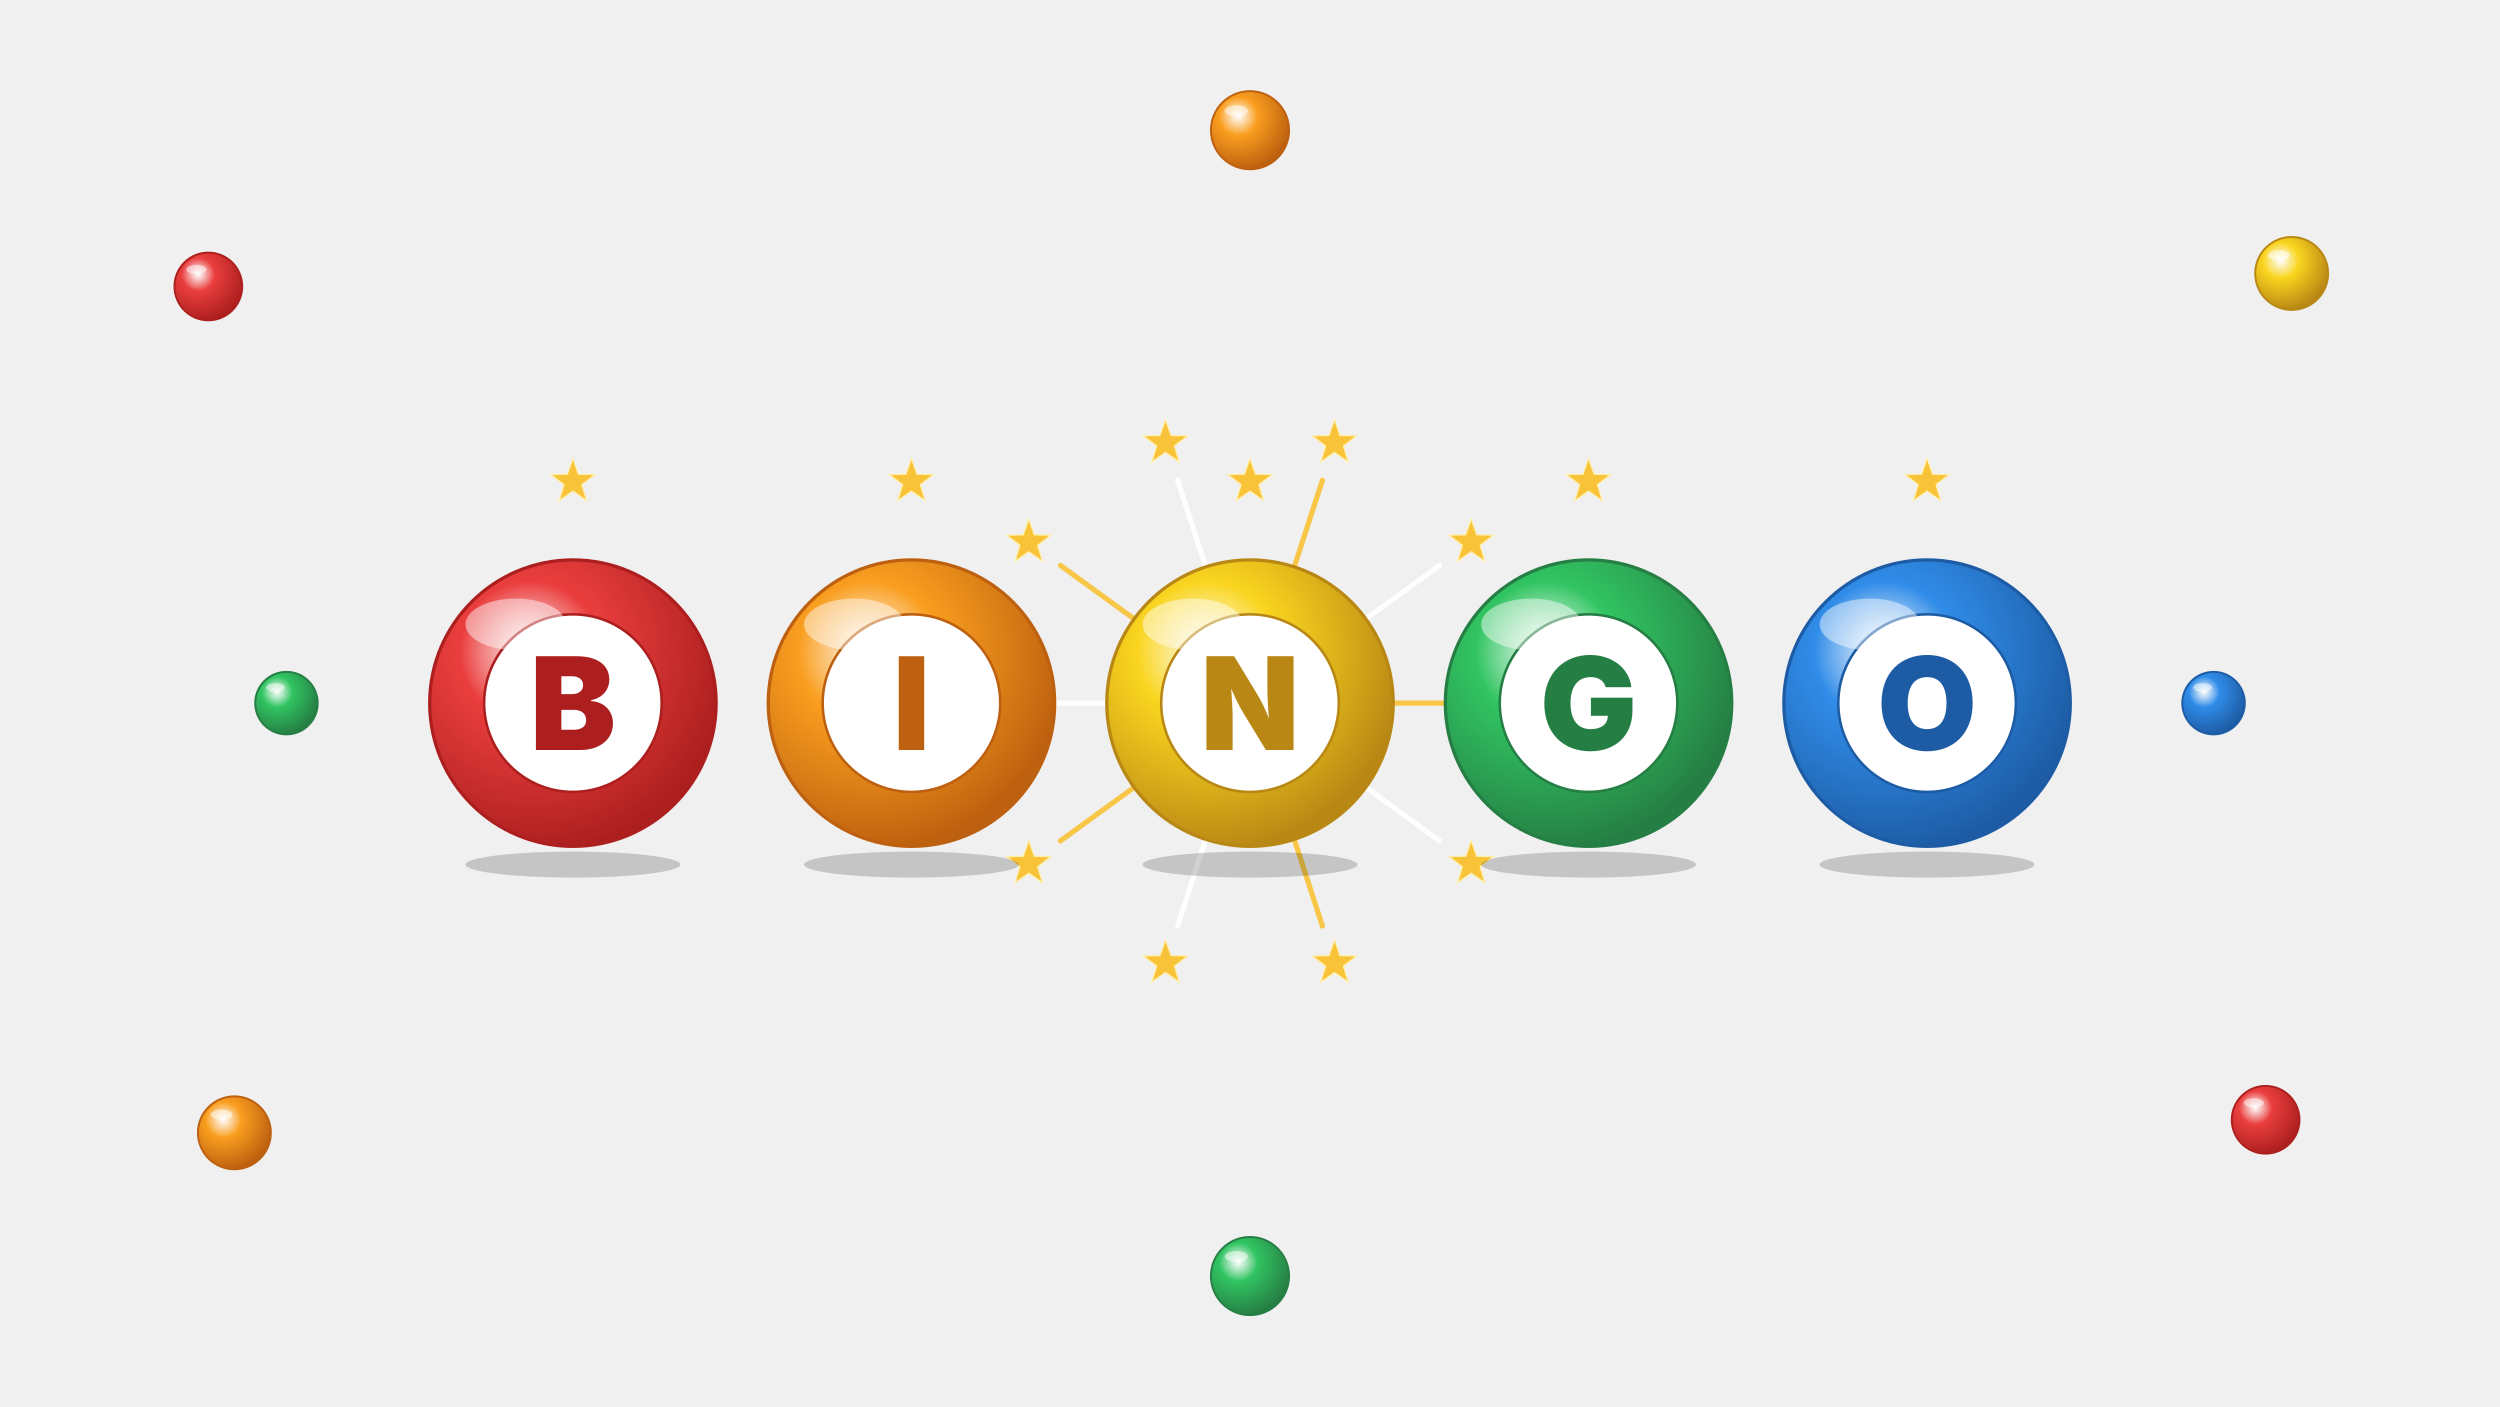
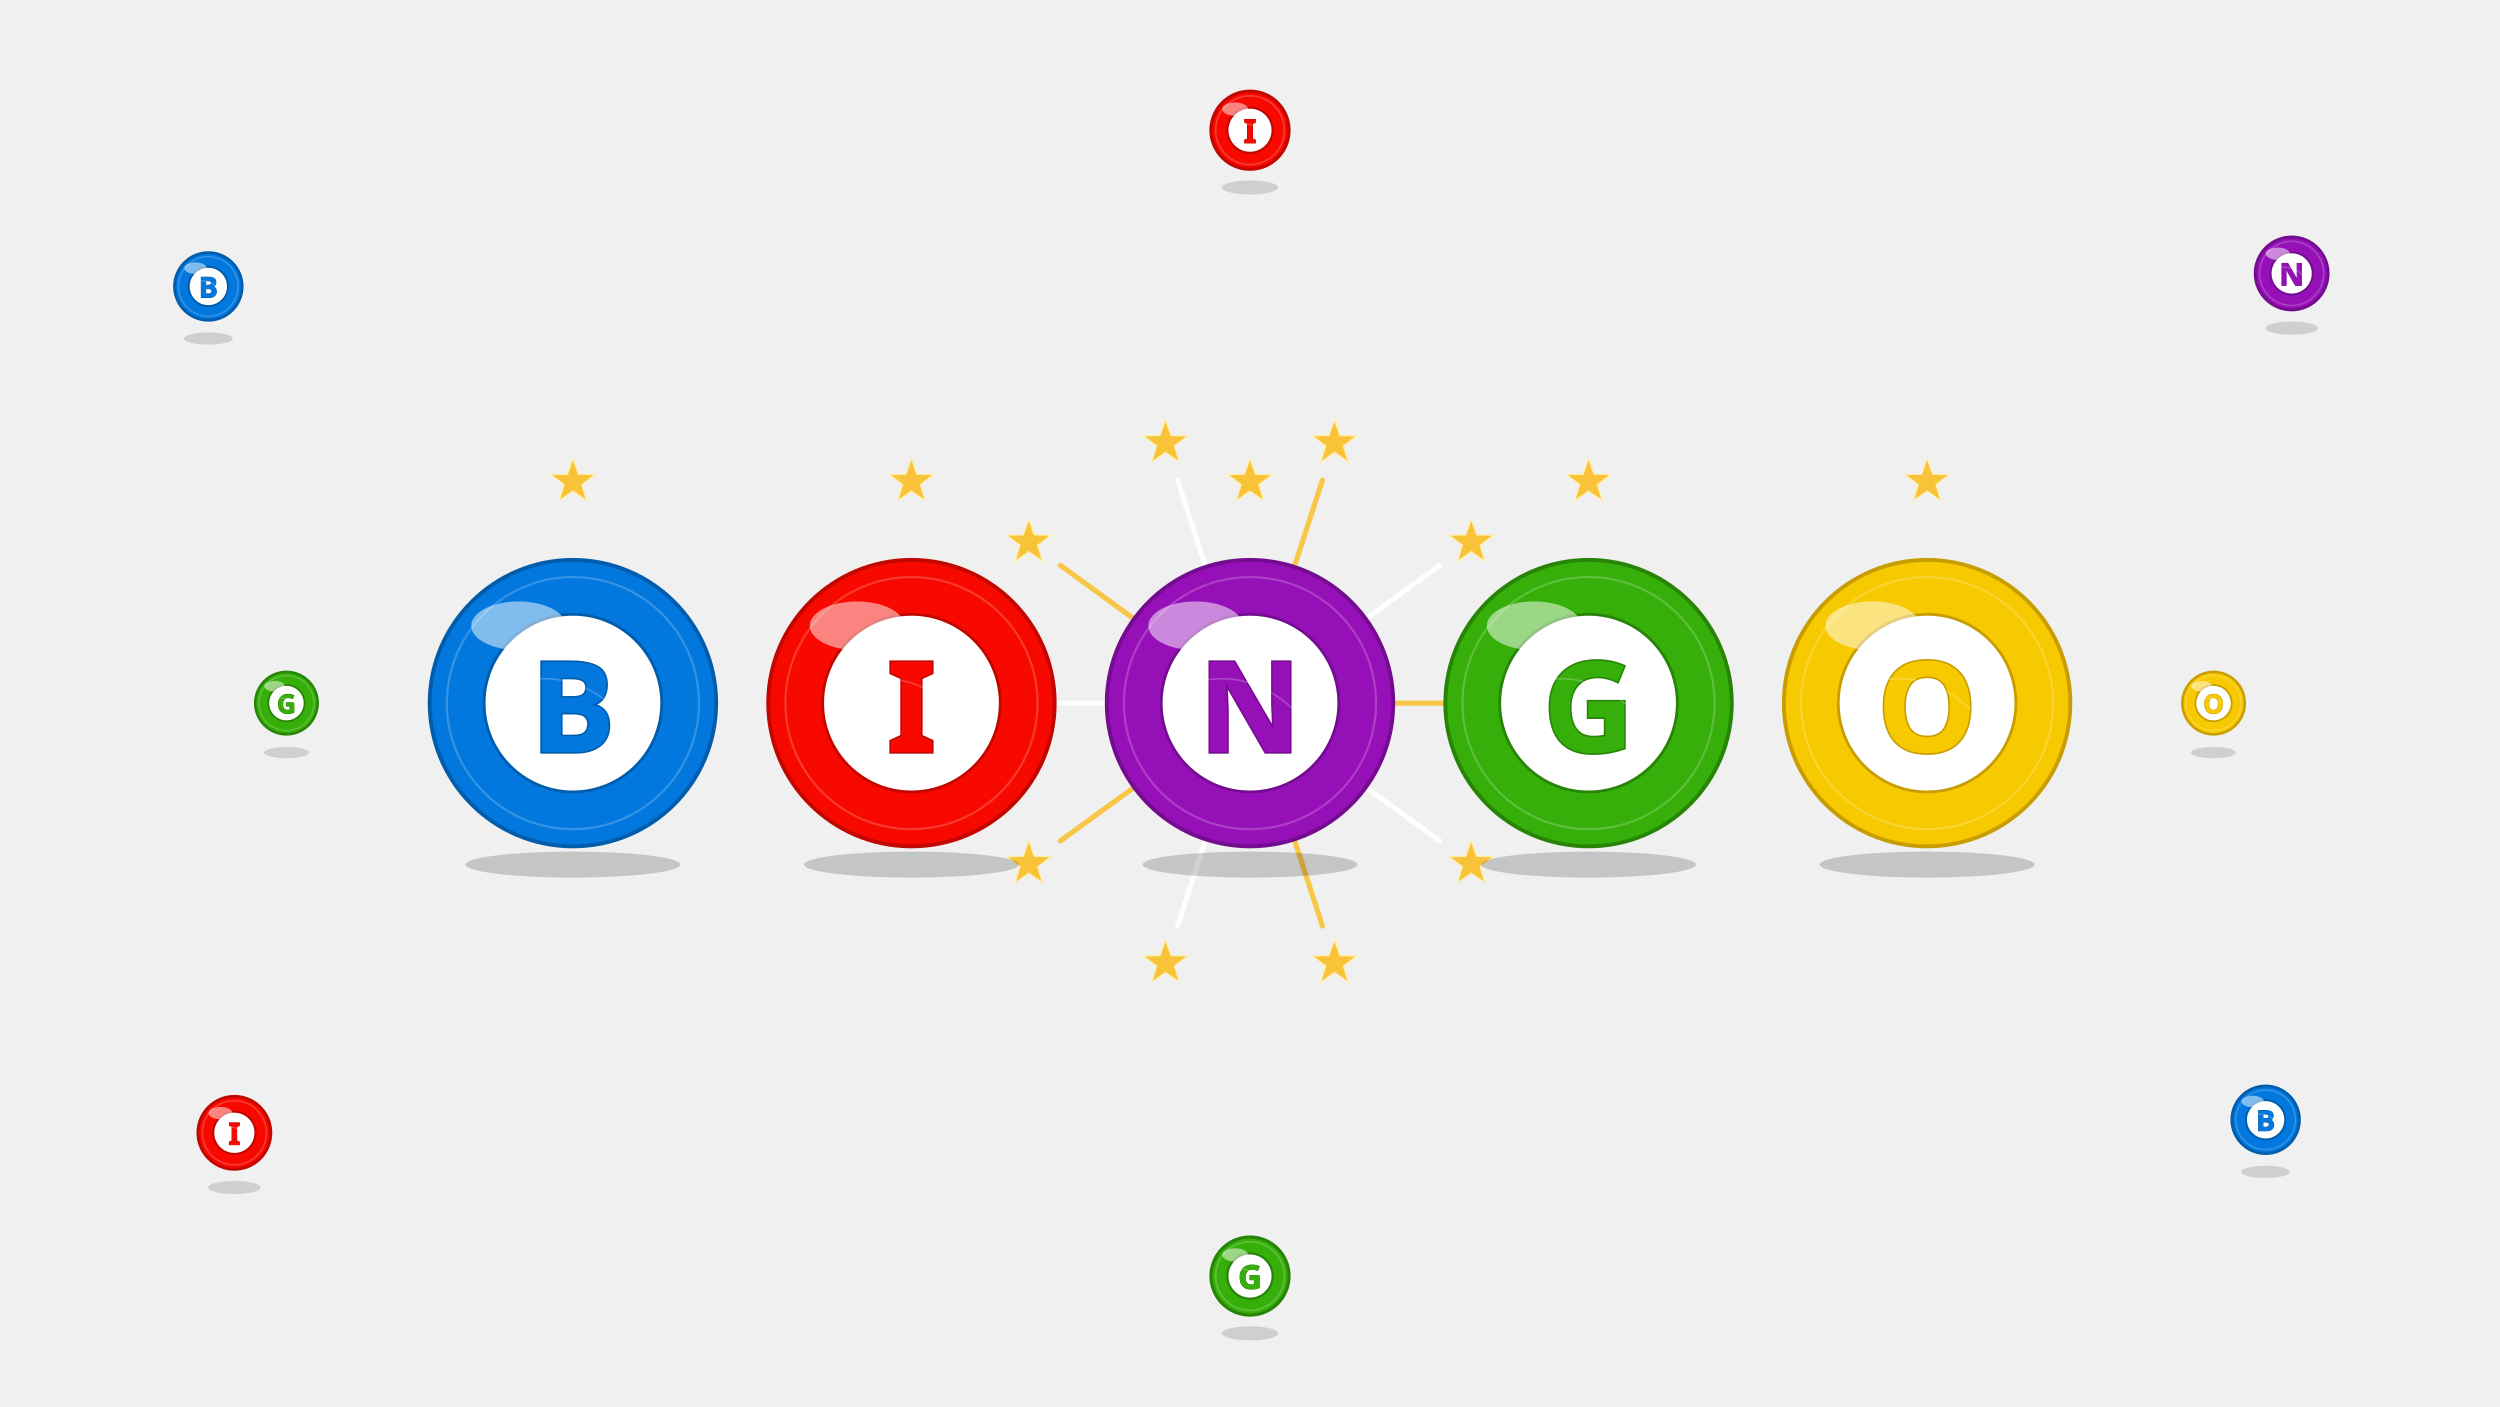
<svg xmlns="http://www.w3.org/2000/svg" viewBox="0 0 1920 1080" preserveAspectRatio="xMidYMid meet" width="1920" height="1080">
  <style>@keyframes wink-burst {
  0% { transform: scale(0); opacity: 0; }
  20% { opacity: 1; }
  60% { transform: scale(1); opacity: 1; }
  100% { transform: scale(1.15); opacity: 0; }
}
@keyframes wink-fade-loop {
  0%, 100% { opacity: 0; }
  10%, 70% { opacity: 1; }
}
@keyframes wink-spark-fall {
  0% { transform: translateY(-40px); opacity: 0; }
  20% { opacity: 1; }
  100% { transform: translateY(220px); opacity: 0; }
}
@keyframes wink-comet {
  0% { transform: translate(0,0) scale(0.6); opacity: 0; }
  30% { opacity: 1; }
  70% { transform: translate(var(--tx,0), var(--ty,-200px)) scale(1); opacity: 1; }
  100% { transform: translate(var(--tx,0), var(--ty,-200px)) scale(1.2); opacity: 0; }
}
@keyframes wink-ring-expand {
  0% { transform: scale(0.1); opacity: 0; stroke-width: 8; }
  20% { opacity: 1; }
  100% { transform: scale(1); opacity: 0; stroke-width: 1; }
}
@keyframes wink-twinkle {
  0%, 100% { transform: scale(0); opacity: 0; }
  50% { transform: scale(1); opacity: 1; }
}
@keyframes wink-pop {
  0% { transform: scale(0) rotate(-20deg); opacity: 0; }
  60% { transform: scale(1.15) rotate(5deg); opacity: 1; }
  80% { transform: scale(1) rotate(0); opacity: 1; }
  100% { transform: scale(1) rotate(0); opacity: 0; }
}
@keyframes wink-swirl {
  0% { transform: rotate(0deg) translateX(180px) scale(0); opacity: 0; }
  20% { opacity: 1; }
  100% { transform: rotate(360deg) translateX(40px) scale(1); opacity: 0; }
}
@keyframes wink-shower {
  0% { transform: translateY(-60px) rotate(0); opacity: 0; }
  15% { opacity: 1; }
  100% { transform: translateY(260px) rotate(180deg); opacity: 0; }
}
@keyframes wink-trail {
  0% { offset-distance: 0%; opacity: 0; transform: scale(0.4); }
  10% { opacity: 1; transform: scale(1); }
  90% { opacity: 1; }
  100% { offset-distance: 100%; opacity: 0; transform: scale(0.6); }
}
@keyframes wink-bounce-in {
  0% { transform: translateY(-300px) scale(0.6); opacity: 0; }
  50% { transform: translateY(20px) scale(1.05); opacity: 1; }
  70% { transform: translateY(-10px) scale(0.98); }
  100% { transform: translateY(0) scale(1); opacity: 1; }
}
@keyframes wink-bounce-loop {
  0%, 100% { transform: translateY(0); }
  50% { transform: translateY(-12px); }
}
@keyframes wink-pop-up {
  0% { transform: translateY(300px); opacity: 0; }
  60% { transform: translateY(-15px); opacity: 1; }
  100% { transform: translateY(0); opacity: 1; }
}
@keyframes wink-orbit {
  from { transform: rotate(0deg) translateX(var(--orbit-r,160px)) rotate(0deg); }
  to { transform: rotate(360deg) translateX(var(--orbit-r,160px)) rotate(-360deg); }
}
@keyframes wink-scatter {
  0%, 100% { transform: translate(var(--sx,0), var(--sy,0)) scale(0.9); opacity: 0.6; }
  50% { transform: translate(calc(var(--sx,0) * 1.2), calc(var(--sy,0) * 1.2)) scale(1.05); opacity: 1; }
}
@keyframes wink-sparkle {
  0%, 100% { opacity: 0; transform: scale(0.5); }
  50% { opacity: 1; transform: scale(1.2); }
}
@keyframes wink-glow-pulse {
  0%, 100% { opacity: 0.4; transform: scale(0.95); }
  50% { opacity: 1; transform: scale(1.05); }
}
@keyframes wink-confetti-launch {
  0% { transform: translate(0,0) rotate(var(--r0,0deg)) scale(0.28); opacity: 0; }
  14% { opacity: 1; }
  72% { transform: translate(var(--tx,0px), var(--ty,0px)) rotate(var(--r1,180deg)) scale(1); opacity: 1; }
  100% { transform: translate(var(--tx,0px), var(--ty,0px)) rotate(var(--r2,320deg)) scale(0.82); opacity: 0; }
}
@keyframes wink-confetti-fall {
  0% { transform: translate(0,-90px) rotate(var(--r0,0deg)) scale(0.7); opacity: 0; }
  14% { opacity: 1; }
  82% { opacity: 1; }
  100% { transform: translate(var(--tx,0px), var(--ty,720px)) rotate(var(--r1,260deg)) scale(1); opacity: 0; }
}
@keyframes wink-confetti-shimmer {
  0%, 100% { transform: rotate(var(--r0,0deg)) scale(0.92); }
  50% { transform: rotate(var(--r1,180deg)) scale(1.08); }
}
@keyframes wink-confetti-wave {
  0% { transform: translate(var(--sx,-180px), var(--sy,0px)) rotate(var(--r0,0deg)) scale(0.5); opacity: 0; }
  18% { opacity: 1; }
  58% { transform: translate(0,0) rotate(var(--r1,180deg)) scale(1); opacity: 1; }
  100% { transform: translate(var(--tx,180px), var(--ty,0px)) rotate(var(--r2,360deg)) scale(0.78); opacity: 0; }
}
@keyframes wink-bingo-arrive {
  0% { transform: translate(var(--from-x,0), var(--from-y,0)) scale(0.34); opacity: 0; }
  18% { opacity: 1; }
  38% { transform: translate(var(--overshoot-x,0), var(--overshoot-y,0)) scale(1.09); opacity: 1; }
  46%, 100% { transform: translate(0,0) scale(1); opacity: 1; }
}
@keyframes wink-bingo-countdown {
  0%, 100% { opacity: 0; transform: scale(0.36); }
  5% { opacity: 1; transform: scale(0.92); }
  10% { opacity: 1; transform: scale(1.06); }
  16% { opacity: 0; transform: scale(1.22); }
}
@keyframes wink-bingo-spiral-letter {
  0% { transform: rotate(var(--spin-start,-220deg)) translateX(var(--orbit-r,320px)) scale(0.3); opacity: 0; }
  22% { opacity: 1; }
  42% { transform: rotate(var(--spin-mid,24deg)) translateX(18px) scale(1.1); opacity: 1; }
  52%, 100% { transform: rotate(0deg) translateX(0) scale(1); opacity: 1; }
}
@keyframes wink-bingo-final-bounce {
  0%, 54%, 100% { transform: translateY(0) scale(1); }
  64% { transform: translateY(-22px) scale(1.06); }
  76% { transform: translateY(0) scale(0.98); }
  88% { transform: translateY(-10px) scale(1.02); }
}
@keyframes wink-bingo-impact {
  0%, 56%, 100% { opacity: 0; transform: scale(0.52); }
  66% { opacity: 0.95; transform: scale(1.04); }
  78% { opacity: 0.38; transform: scale(1.34); }
}</style>
  <g style="--tx:720px;--ty:320px;animation:wink-comet 3.2s ease-out infinite;animation-delay:0s">
    <g>
-       <defs>
-         <radialGradient id="sb-160-220-26-g" cx="35%" cy="32%" r="70%">
-           <stop offset="0%" stop-color="white" stop-opacity="0.9" />
-           <stop offset="35%" stop-color="hsl(0 80% 58%)" />
-           <stop offset="100%" stop-color="hsl(0 70% 40%)" />
-         </radialGradient>
-       </defs>
-       <circle cx="160" cy="220" r="26" fill="url(#sb-160-220-26-g)" stroke="hsl(0 70% 40%)" stroke-width="1.5" />
-       <ellipse cx="150.9" cy="207" rx="7.8" ry="3.64" fill="white" opacity="0.5" />
+       <ellipse cx="160" cy="260" rx="18.72" ry="4.68" fill="black" opacity="0.14" />
+       <circle cx="160" cy="220" r="26" fill="#0278df" stroke="#015cab" stroke-width="2.08" />
+       <circle cx="160" cy="220" r="22.88" fill="none" stroke="rgba(255,255,255,0.2)" stroke-width="1.144" />
+       <circle cx="160" cy="220" r="15.08" fill="white" stroke="#015cab" stroke-width="1.498" />
+       <text x="160" y="220" text-anchor="middle" dominant-baseline="central" font-family="Arial Black, Trebuchet MS, system-ui, sans-serif" font-weight="900" font-size="21.84" fill="#0278df" stroke="#015cab" stroke-width="0.8" paint-order="stroke">B</text>
+       <ellipse cx="150.12" cy="205.96" rx="8.58" ry="4.42" fill="white" opacity="0.5" />
+       <path d="M 146.48 217.4 C 155.32 213.76, 162.08 215.84, 167.8 221.04" fill="none" stroke="rgba(255,255,255,0.22)" stroke-linecap="round" stroke-width="1" />
    </g>
  </g>
  <g style="--tx:0px;--ty:420px;animation:wink-comet 3.2s ease-out infinite;animation-delay:0.14s">
    <g>
-       <defs>
-         <radialGradient id="sb-960-100-30-g" cx="35%" cy="32%" r="70%">
-           <stop offset="0%" stop-color="white" stop-opacity="0.9" />
-           <stop offset="35%" stop-color="hsl(35 95% 55%)" />
-           <stop offset="100%" stop-color="hsl(28 85% 40%)" />
-         </radialGradient>
-       </defs>
-       <circle cx="960" cy="100" r="30" fill="url(#sb-960-100-30-g)" stroke="hsl(28 85% 40%)" stroke-width="1.5" />
-       <ellipse cx="949.5" cy="85" rx="9" ry="4.2" fill="white" opacity="0.5" />
+       <ellipse cx="960" cy="144" rx="21.6" ry="5.4" fill="black" opacity="0.14" />
+       <circle cx="960" cy="100" r="30" fill="#f70900" stroke="#c10700" stroke-width="2.4" />
+       <circle cx="960" cy="100" r="26.4" fill="none" stroke="rgba(255,255,255,0.2)" stroke-width="1.32" />
+       <circle cx="960" cy="100" r="17.4" fill="white" stroke="#c10700" stroke-width="1.728" />
+       <text x="960" y="100" text-anchor="middle" dominant-baseline="central" font-family="Arial Black, Trebuchet MS, system-ui, sans-serif" font-weight="900" font-size="25.2" fill="#f70900" stroke="#c10700" stroke-width="0.8" paint-order="stroke">I</text>
+       <ellipse cx="948.6" cy="83.8" rx="9.9" ry="5.1" fill="white" opacity="0.5" />
+       <path d="M 944.4 97 C 954.6 92.8, 962.4 95.2, 969 101.2" fill="none" stroke="rgba(255,255,255,0.22)" stroke-linecap="round" stroke-width="1.008" />
    </g>
  </g>
  <g style="--tx:-720px;--ty:330px;animation:wink-comet 3.2s ease-out infinite;animation-delay:0.28s">
    <g>
-       <defs>
-         <radialGradient id="sb-1760-210-28-g" cx="35%" cy="32%" r="70%">
-           <stop offset="0%" stop-color="white" stop-opacity="0.9" />
-           <stop offset="35%" stop-color="hsl(50 95% 55%)" />
-           <stop offset="100%" stop-color="hsl(42 80% 40%)" />
-         </radialGradient>
-       </defs>
-       <circle cx="1760" cy="210" r="28" fill="url(#sb-1760-210-28-g)" stroke="hsl(42 80% 40%)" stroke-width="1.5" />
-       <ellipse cx="1750.2" cy="196" rx="8.4" ry="3.92" fill="white" opacity="0.5" />
+       <ellipse cx="1760" cy="252" rx="20.16" ry="5.04" fill="black" opacity="0.14" />
+       <circle cx="1760" cy="210" r="28" fill="#9610b8" stroke="#740c8f" stroke-width="2.24" />
+       <circle cx="1760" cy="210" r="24.64" fill="none" stroke="rgba(255,255,255,0.2)" stroke-width="1.232" />
+       <circle cx="1760" cy="210" r="16.24" fill="white" stroke="#740c8f" stroke-width="1.613" />
+       <text x="1760" y="210" text-anchor="middle" dominant-baseline="central" font-family="Arial Black, Trebuchet MS, system-ui, sans-serif" font-weight="900" font-size="23.52" fill="#9610b8" stroke="#740c8f" stroke-width="0.8" paint-order="stroke">N</text>
+       <ellipse cx="1749.36" cy="194.88" rx="9.24" ry="4.76" fill="white" opacity="0.5" />
+       <path d="M 1745.44 207.2 C 1754.96 203.28, 1762.24 205.52, 1768.4 211.12" fill="none" stroke="rgba(255,255,255,0.22)" stroke-linecap="round" stroke-width="1" />
    </g>
  </g>
  <g style="--tx:640px;--ty:0px;animation:wink-comet 3.2s ease-out infinite;animation-delay:0.42s">
    <g>
-       <defs>
-         <radialGradient id="sb-220-540-24-g" cx="35%" cy="32%" r="70%">
-           <stop offset="0%" stop-color="white" stop-opacity="0.9" />
-           <stop offset="35%" stop-color="hsl(140 60% 48%)" />
-           <stop offset="100%" stop-color="hsl(140 55% 32%)" />
-         </radialGradient>
-       </defs>
-       <circle cx="220" cy="540" r="24" fill="url(#sb-220-540-24-g)" stroke="hsl(140 55% 32%)" stroke-width="1.5" />
-       <ellipse cx="211.6" cy="528" rx="7.2" ry="3.36" fill="white" opacity="0.5" />
+       <ellipse cx="220" cy="578" rx="17.28" ry="4.32" fill="black" opacity="0.14" />
+       <circle cx="220" cy="540" r="24" fill="#36af0a" stroke="#288407" stroke-width="1.92" />
+       <circle cx="220" cy="540" r="21.12" fill="none" stroke="rgba(255,255,255,0.2)" stroke-width="1.056" />
+       <circle cx="220" cy="540" r="13.92" fill="white" stroke="#288407" stroke-width="1.4" />
+       <text x="220" y="540" text-anchor="middle" dominant-baseline="central" font-family="Arial Black, Trebuchet MS, system-ui, sans-serif" font-weight="900" font-size="20.16" fill="#36af0a" stroke="#288407" stroke-width="0.8" paint-order="stroke">G</text>
+       <ellipse cx="210.88" cy="527.04" rx="7.92" ry="4.08" fill="white" opacity="0.5" />
+       <path d="M 207.52 537.6 C 215.68 534.24, 221.92 536.16, 227.2 540.96" fill="none" stroke="rgba(255,255,255,0.22)" stroke-linecap="round" stroke-width="1" />
    </g>
  </g>
  <g style="--tx:-640px;--ty:0px;animation:wink-comet 3.2s ease-out infinite;animation-delay:0.56s">
    <g>
-       <defs>
-         <radialGradient id="sb-1700-540-24-g" cx="35%" cy="32%" r="70%">
-           <stop offset="0%" stop-color="white" stop-opacity="0.9" />
-           <stop offset="35%" stop-color="hsl(210 80% 55%)" />
-           <stop offset="100%" stop-color="hsl(212 70% 38%)" />
-         </radialGradient>
-       </defs>
-       <circle cx="1700" cy="540" r="24" fill="url(#sb-1700-540-24-g)" stroke="hsl(212 70% 38%)" stroke-width="1.5" />
-       <ellipse cx="1691.6" cy="528" rx="7.2" ry="3.36" fill="white" opacity="0.5" />
+       <ellipse cx="1700" cy="578" rx="17.28" ry="4.32" fill="black" opacity="0.14" />
+       <circle cx="1700" cy="540" r="24" fill="#f7c901" stroke="#c89d01" stroke-width="1.92" />
+       <circle cx="1700" cy="540" r="21.12" fill="none" stroke="rgba(255,255,255,0.2)" stroke-width="1.056" />
+       <circle cx="1700" cy="540" r="13.92" fill="white" stroke="#c89d01" stroke-width="1.4" />
+       <text x="1700" y="540" text-anchor="middle" dominant-baseline="central" font-family="Arial Black, Trebuchet MS, system-ui, sans-serif" font-weight="900" font-size="20.16" fill="#f7c901" stroke="#c89d01" stroke-width="0.8" paint-order="stroke">O</text>
+       <ellipse cx="1690.88" cy="527.04" rx="7.92" ry="4.08" fill="white" opacity="0.5" />
+       <path d="M 1687.52 537.6 C 1695.68 534.24, 1701.92 536.16, 1707.2 540.96" fill="none" stroke="rgba(255,255,255,0.22)" stroke-linecap="round" stroke-width="1" />
    </g>
  </g>
  <g style="--tx:720px;--ty:-330px;animation:wink-comet 3.2s ease-out infinite;animation-delay:0.7s">
    <g>
-       <defs>
-         <radialGradient id="sb-180-870-28-g" cx="35%" cy="32%" r="70%">
-           <stop offset="0%" stop-color="white" stop-opacity="0.9" />
-           <stop offset="35%" stop-color="hsl(35 95% 55%)" />
-           <stop offset="100%" stop-color="hsl(28 85% 40%)" />
-         </radialGradient>
-       </defs>
-       <circle cx="180" cy="870" r="28" fill="url(#sb-180-870-28-g)" stroke="hsl(28 85% 40%)" stroke-width="1.5" />
-       <ellipse cx="170.2" cy="856" rx="8.4" ry="3.92" fill="white" opacity="0.5" />
+       <ellipse cx="180" cy="912" rx="20.16" ry="5.04" fill="black" opacity="0.14" />
+       <circle cx="180" cy="870" r="28" fill="#f70900" stroke="#c10700" stroke-width="2.24" />
+       <circle cx="180" cy="870" r="24.64" fill="none" stroke="rgba(255,255,255,0.2)" stroke-width="1.232" />
+       <circle cx="180" cy="870" r="16.24" fill="white" stroke="#c10700" stroke-width="1.613" />
+       <text x="180" y="870" text-anchor="middle" dominant-baseline="central" font-family="Arial Black, Trebuchet MS, system-ui, sans-serif" font-weight="900" font-size="23.52" fill="#f70900" stroke="#c10700" stroke-width="0.8" paint-order="stroke">I</text>
+       <ellipse cx="169.36" cy="854.88" rx="9.24" ry="4.76" fill="white" opacity="0.5" />
+       <path d="M 165.44 867.2 C 174.96 863.28, 182.24 865.52, 188.4 871.12" fill="none" stroke="rgba(255,255,255,0.22)" stroke-linecap="round" stroke-width="1" />
    </g>
  </g>
  <g style="--tx:0px;--ty:-430px;animation:wink-comet 3.2s ease-out infinite;animation-delay:0.84s">
    <g>
-       <defs>
-         <radialGradient id="sb-960-980-30-g" cx="35%" cy="32%" r="70%">
-           <stop offset="0%" stop-color="white" stop-opacity="0.9" />
-           <stop offset="35%" stop-color="hsl(140 60% 48%)" />
-           <stop offset="100%" stop-color="hsl(140 55% 32%)" />
-         </radialGradient>
-       </defs>
-       <circle cx="960" cy="980" r="30" fill="url(#sb-960-980-30-g)" stroke="hsl(140 55% 32%)" stroke-width="1.5" />
-       <ellipse cx="949.5" cy="965" rx="9" ry="4.2" fill="white" opacity="0.5" />
+       <ellipse cx="960" cy="1024" rx="21.6" ry="5.4" fill="black" opacity="0.14" />
+       <circle cx="960" cy="980" r="30" fill="#36af0a" stroke="#288407" stroke-width="2.4" />
+       <circle cx="960" cy="980" r="26.4" fill="none" stroke="rgba(255,255,255,0.2)" stroke-width="1.32" />
+       <circle cx="960" cy="980" r="17.4" fill="white" stroke="#288407" stroke-width="1.728" />
+       <text x="960" y="980" text-anchor="middle" dominant-baseline="central" font-family="Arial Black, Trebuchet MS, system-ui, sans-serif" font-weight="900" font-size="25.2" fill="#36af0a" stroke="#288407" stroke-width="0.8" paint-order="stroke">G</text>
+       <ellipse cx="948.6" cy="963.8" rx="9.9" ry="5.1" fill="white" opacity="0.5" />
+       <path d="M 944.4 977 C 954.6 972.8, 962.4 975.2, 969 981.2" fill="none" stroke="rgba(255,255,255,0.22)" stroke-linecap="round" stroke-width="1.008" />
    </g>
  </g>
  <g style="--tx:-720px;--ty:-320px;animation:wink-comet 3.2s ease-out infinite;animation-delay:0.98s">
    <g>
-       <defs>
-         <radialGradient id="sb-1740-860-26-g" cx="35%" cy="32%" r="70%">
-           <stop offset="0%" stop-color="white" stop-opacity="0.9" />
-           <stop offset="35%" stop-color="hsl(0 80% 58%)" />
-           <stop offset="100%" stop-color="hsl(0 70% 40%)" />
-         </radialGradient>
-       </defs>
-       <circle cx="1740" cy="860" r="26" fill="url(#sb-1740-860-26-g)" stroke="hsl(0 70% 40%)" stroke-width="1.5" />
-       <ellipse cx="1730.9" cy="847" rx="7.8" ry="3.64" fill="white" opacity="0.5" />
+       <ellipse cx="1740" cy="900" rx="18.72" ry="4.68" fill="black" opacity="0.14" />
+       <circle cx="1740" cy="860" r="26" fill="#0278df" stroke="#015cab" stroke-width="2.08" />
+       <circle cx="1740" cy="860" r="22.88" fill="none" stroke="rgba(255,255,255,0.2)" stroke-width="1.144" />
+       <circle cx="1740" cy="860" r="15.08" fill="white" stroke="#015cab" stroke-width="1.498" />
+       <text x="1740" y="860" text-anchor="middle" dominant-baseline="central" font-family="Arial Black, Trebuchet MS, system-ui, sans-serif" font-weight="900" font-size="21.84" fill="#0278df" stroke="#015cab" stroke-width="0.8" paint-order="stroke">B</text>
+       <ellipse cx="1730.12" cy="845.96" rx="8.58" ry="4.42" fill="white" opacity="0.5" />
+       <path d="M 1726.48 857.4 C 1735.32 853.76, 1742.08 855.84, 1747.8 861.04" fill="none" stroke="rgba(255,255,255,0.22)" stroke-linecap="round" stroke-width="1" />
    </g>
  </g>
  <g style="transform-origin:960px 540px;animation:wink-burst 3.2s ease-out infinite;animation-delay:0.96s">
    <g>
      <line x1="960" y1="540" x2="1140" y2="540" stroke="hsl(43 94% 60%)" stroke-width="4" stroke-linecap="round" opacity="0.92" />
      <path d="M1170,522 L1174.232,534.175 L1187.119,534.438 L1176.848,542.225 L1180.58,554.562 L1170,547.2 L1159.42,554.562 L1163.152,542.225 L1152.881,534.438 L1165.768,534.175 Z" fill="hsl(43 94% 60%)" stroke="hsl(48 100% 84%)" stroke-width="1" />
    </g>
    <g>
      <line x1="960" y1="540" x2="1105.623" y2="645.801" stroke="white" stroke-width="4" stroke-linecap="round" opacity="0.92" />
      <path d="M1129.894,645.435 L1134.126,657.61 L1147.013,657.873 L1136.741,665.66 L1140.474,677.997 L1129.894,670.635 L1119.313,677.997 L1123.046,665.66 L1112.775,657.873 L1125.662,657.61 Z" fill="hsl(43 94% 60%)" stroke="hsl(48 100% 84%)" stroke-width="1" />
    </g>
    <g>
      <line x1="960" y1="540" x2="1015.623" y2="711.19" stroke="hsl(43 94% 60%)" stroke-width="4" stroke-linecap="round" opacity="0.92" />
      <path d="M1024.894,721.722 L1029.126,733.897 L1042.013,734.16 L1031.741,741.947 L1035.474,754.284 L1024.894,746.922 L1014.313,754.284 L1018.046,741.947 L1007.775,734.16 L1020.662,733.897 Z" fill="hsl(43 94% 60%)" stroke="hsl(48 100% 84%)" stroke-width="1" />
    </g>
    <g>
      <line x1="960" y1="540" x2="904.377" y2="711.19" stroke="white" stroke-width="4" stroke-linecap="round" opacity="0.92" />
      <path d="M895.106,721.722 L899.338,733.897 L912.225,734.16 L901.954,741.947 L905.687,754.284 L895.106,746.922 L884.526,754.284 L888.259,741.947 L877.987,734.16 L890.874,733.897 Z" fill="hsl(43 94% 60%)" stroke="hsl(48 100% 84%)" stroke-width="1" />
    </g>
    <g>
      <line x1="960" y1="540" x2="814.377" y2="645.801" stroke="hsl(43 94% 60%)" stroke-width="4" stroke-linecap="round" opacity="0.92" />
      <path d="M790.106,645.435 L794.338,657.61 L807.225,657.873 L796.954,665.66 L800.687,677.997 L790.106,670.635 L779.526,677.997 L783.259,665.66 L772.987,657.873 L785.874,657.61 Z" fill="hsl(43 94% 60%)" stroke="hsl(48 100% 84%)" stroke-width="1" />
    </g>
    <g>
      <line x1="960" y1="540" x2="780" y2="540" stroke="white" stroke-width="4" stroke-linecap="round" opacity="0.92" />
      <path d="M750,522 L754.232,534.175 L767.119,534.438 L756.848,542.225 L760.58,554.562 L750,547.2 L739.42,554.562 L743.152,542.225 L732.881,534.438 L745.768,534.175 Z" fill="hsl(43 94% 60%)" stroke="hsl(48 100% 84%)" stroke-width="1" />
    </g>
    <g>
      <line x1="960" y1="540" x2="814.377" y2="434.199" stroke="hsl(43 94% 60%)" stroke-width="4" stroke-linecap="round" opacity="0.92" />
      <path d="M790.106,398.565 L794.338,410.74 L807.225,411.003 L796.954,418.79 L800.687,431.127 L790.106,423.765 L779.526,431.127 L783.259,418.79 L772.987,411.003 L785.874,410.74 Z" fill="hsl(43 94% 60%)" stroke="hsl(48 100% 84%)" stroke-width="1" />
    </g>
    <g>
      <line x1="960" y1="540" x2="904.377" y2="368.81" stroke="white" stroke-width="4" stroke-linecap="round" opacity="0.92" />
      <path d="M895.106,322.278 L899.338,334.453 L912.225,334.716 L901.954,342.503 L905.687,354.84 L895.106,347.478 L884.526,354.84 L888.259,342.503 L877.987,334.716 L890.874,334.453 Z" fill="hsl(43 94% 60%)" stroke="hsl(48 100% 84%)" stroke-width="1" />
    </g>
    <g>
      <line x1="960" y1="540" x2="1015.623" y2="368.81" stroke="hsl(43 94% 60%)" stroke-width="4" stroke-linecap="round" opacity="0.92" />
      <path d="M1024.894,322.278 L1029.126,334.453 L1042.013,334.716 L1031.741,342.503 L1035.474,354.84 L1024.894,347.478 L1014.313,354.84 L1018.046,342.503 L1007.775,334.716 L1020.662,334.453 Z" fill="hsl(43 94% 60%)" stroke="hsl(48 100% 84%)" stroke-width="1" />
    </g>
    <g>
      <line x1="960" y1="540" x2="1105.623" y2="434.199" stroke="white" stroke-width="4" stroke-linecap="round" opacity="0.92" />
      <path d="M1129.894,398.565 L1134.126,410.74 L1147.013,411.003 L1136.741,418.79 L1140.474,431.127 L1129.894,423.765 L1119.313,431.127 L1123.046,418.79 L1112.775,411.003 L1125.662,410.74 Z" fill="hsl(43 94% 60%)" stroke="hsl(48 100% 84%)" stroke-width="1" />
    </g>
  </g>
  <g style="transform-origin:440px 540px;animation:wink-bounce-in 3.2s cubic-bezier(.34,1.56,.64,1) infinite;animation-delay:1.08s">
-     <defs>
-       <radialGradient id="bb-0-grad" cx="35%" cy="32%" r="70%">
-         <stop offset="0%" stop-color="white" stop-opacity="0.9" />
-         <stop offset="35%" stop-color="hsl(0 80% 58%)" />
-         <stop offset="100%" stop-color="hsl(0 70% 40%)" />
-       </radialGradient>
-     </defs>
    <ellipse cx="440" cy="664" rx="82.5" ry="10" fill="black" opacity="0.18" />
-     <circle cx="440" cy="540" r="110" fill="url(#bb-0-grad)" stroke="hsl(0 70% 40%)" stroke-width="2.5" />
-     <circle cx="440" cy="540" r="68.2" fill="white" stroke="hsl(0 70% 40%)" stroke-width="2" />
-     <text x="440" y="540" text-anchor="middle" dominant-baseline="central" font-family="Inter, system-ui, sans-serif" font-weight="900" font-size="99" fill="hsl(0 70% 40%)">B</text>
-     <ellipse cx="396" cy="479.5" rx="38.5" ry="19.8" fill="white" opacity="0.45" />
+     <circle cx="440" cy="540" r="110" fill="#0278df" stroke="#015cab" stroke-width="3" />
+     <circle cx="440" cy="540" r="96.8" fill="none" stroke="rgba(255,255,255,0.2)" stroke-width="1.65" />
+     <circle cx="440" cy="540" r="68.2" fill="white" stroke="#015cab" stroke-width="2.16" />
+     <text x="440" y="540" text-anchor="middle" dominant-baseline="central" font-family="Arial Black, Trebuchet MS, system-ui, sans-serif" font-weight="900" font-size="96.8" fill="#0278df" stroke="#015cab" stroke-width="2.517" paint-order="stroke">B</text>
+     <ellipse cx="398.2" cy="480.6" rx="36.3" ry="18.7" fill="white" opacity="0.5" />
+     <path d="M 382.8 529 C 420.2 513.6, 448.8 522.4, 473 544.4" fill="none" stroke="rgba(255,255,255,0.22)" stroke-linecap="round" stroke-width="1.26" />
    <g style="transform-origin:440px 370px;animation:wink-sparkle 3.2s ease-in-out infinite;animation-delay:1.84s">
      <path d="M440,352 L444.232,364.175 L457.119,364.438 L446.848,372.225 L450.58,384.562 L440,377.2 L429.42,384.562 L433.152,372.225 L422.881,364.438 L435.768,364.175 Z" fill="hsl(43 94% 60%)" stroke="hsl(48 100% 84%)" stroke-width="1" />
    </g>
  </g>
  <g style="transform-origin:700px 540px;animation:wink-bounce-in 3.2s cubic-bezier(.34,1.56,.64,1) infinite;animation-delay:1.16s">
-     <defs>
-       <radialGradient id="bb-1-grad" cx="35%" cy="32%" r="70%">
-         <stop offset="0%" stop-color="white" stop-opacity="0.9" />
-         <stop offset="35%" stop-color="hsl(35 95% 55%)" />
-         <stop offset="100%" stop-color="hsl(28 85% 40%)" />
-       </radialGradient>
-     </defs>
    <ellipse cx="700" cy="664" rx="82.5" ry="10" fill="black" opacity="0.18" />
-     <circle cx="700" cy="540" r="110" fill="url(#bb-1-grad)" stroke="hsl(28 85% 40%)" stroke-width="2.5" />
-     <circle cx="700" cy="540" r="68.2" fill="white" stroke="hsl(28 85% 40%)" stroke-width="2" />
-     <text x="700" y="540" text-anchor="middle" dominant-baseline="central" font-family="Inter, system-ui, sans-serif" font-weight="900" font-size="99" fill="hsl(28 85% 40%)">I</text>
-     <ellipse cx="656" cy="479.5" rx="38.5" ry="19.8" fill="white" opacity="0.45" />
+     <circle cx="700" cy="540" r="110" fill="#f70900" stroke="#c10700" stroke-width="3" />
+     <circle cx="700" cy="540" r="96.8" fill="none" stroke="rgba(255,255,255,0.2)" stroke-width="1.65" />
+     <circle cx="700" cy="540" r="68.2" fill="white" stroke="#c10700" stroke-width="2.16" />
+     <text x="700" y="540" text-anchor="middle" dominant-baseline="central" font-family="Arial Black, Trebuchet MS, system-ui, sans-serif" font-weight="900" font-size="96.8" fill="#f70900" stroke="#c10700" stroke-width="2.517" paint-order="stroke">I</text>
+     <ellipse cx="658.2" cy="480.6" rx="36.3" ry="18.7" fill="white" opacity="0.5" />
+     <path d="M 642.8 529 C 680.2 513.6, 708.8 522.4, 733 544.4" fill="none" stroke="rgba(255,255,255,0.22)" stroke-linecap="round" stroke-width="1.26" />
    <g style="transform-origin:700px 370px;animation:wink-sparkle 3.2s ease-in-out infinite;animation-delay:1.92s">
      <path d="M700,352 L704.232,364.175 L717.119,364.438 L706.848,372.225 L710.58,384.562 L700,377.2 L689.42,384.562 L693.152,372.225 L682.881,364.438 L695.768,364.175 Z" fill="hsl(43 94% 60%)" stroke="hsl(48 100% 84%)" stroke-width="1" />
    </g>
  </g>
  <g style="transform-origin:960px 540px;animation:wink-bounce-in 3.2s cubic-bezier(.34,1.56,.64,1) infinite;animation-delay:1.24s">
-     <defs>
-       <radialGradient id="bb-2-grad" cx="35%" cy="32%" r="70%">
-         <stop offset="0%" stop-color="white" stop-opacity="0.9" />
-         <stop offset="35%" stop-color="hsl(50 95% 55%)" />
-         <stop offset="100%" stop-color="hsl(42 80% 40%)" />
-       </radialGradient>
-     </defs>
    <ellipse cx="960" cy="664" rx="82.5" ry="10" fill="black" opacity="0.18" />
-     <circle cx="960" cy="540" r="110" fill="url(#bb-2-grad)" stroke="hsl(42 80% 40%)" stroke-width="2.5" />
-     <circle cx="960" cy="540" r="68.2" fill="white" stroke="hsl(42 80% 40%)" stroke-width="2" />
-     <text x="960" y="540" text-anchor="middle" dominant-baseline="central" font-family="Inter, system-ui, sans-serif" font-weight="900" font-size="99" fill="hsl(42 80% 40%)">N</text>
-     <ellipse cx="916" cy="479.5" rx="38.5" ry="19.8" fill="white" opacity="0.45" />
+     <circle cx="960" cy="540" r="110" fill="#9610b8" stroke="#740c8f" stroke-width="3" />
+     <circle cx="960" cy="540" r="96.8" fill="none" stroke="rgba(255,255,255,0.2)" stroke-width="1.65" />
+     <circle cx="960" cy="540" r="68.2" fill="white" stroke="#740c8f" stroke-width="2.16" />
+     <text x="960" y="540" text-anchor="middle" dominant-baseline="central" font-family="Arial Black, Trebuchet MS, system-ui, sans-serif" font-weight="900" font-size="96.8" fill="#9610b8" stroke="#740c8f" stroke-width="2.517" paint-order="stroke">N</text>
+     <ellipse cx="918.2" cy="480.6" rx="36.3" ry="18.7" fill="white" opacity="0.5" />
+     <path d="M 902.8 529 C 940.2 513.6, 968.8 522.4, 993 544.4" fill="none" stroke="rgba(255,255,255,0.22)" stroke-linecap="round" stroke-width="1.26" />
    <g style="transform-origin:960px 370px;animation:wink-sparkle 3.2s ease-in-out infinite;animation-delay:2s">
      <path d="M960,352 L964.232,364.175 L977.119,364.438 L966.848,372.225 L970.58,384.562 L960,377.2 L949.42,384.562 L953.152,372.225 L942.881,364.438 L955.768,364.175 Z" fill="hsl(43 94% 60%)" stroke="hsl(48 100% 84%)" stroke-width="1" />
    </g>
  </g>
  <g style="transform-origin:1220px 540px;animation:wink-bounce-in 3.2s cubic-bezier(.34,1.56,.64,1) infinite;animation-delay:1.32s">
-     <defs>
-       <radialGradient id="bb-3-grad" cx="35%" cy="32%" r="70%">
-         <stop offset="0%" stop-color="white" stop-opacity="0.9" />
-         <stop offset="35%" stop-color="hsl(140 60% 48%)" />
-         <stop offset="100%" stop-color="hsl(140 55% 32%)" />
-       </radialGradient>
-     </defs>
    <ellipse cx="1220" cy="664" rx="82.5" ry="10" fill="black" opacity="0.18" />
-     <circle cx="1220" cy="540" r="110" fill="url(#bb-3-grad)" stroke="hsl(140 55% 32%)" stroke-width="2.5" />
-     <circle cx="1220" cy="540" r="68.2" fill="white" stroke="hsl(140 55% 32%)" stroke-width="2" />
-     <text x="1220" y="540" text-anchor="middle" dominant-baseline="central" font-family="Inter, system-ui, sans-serif" font-weight="900" font-size="99" fill="hsl(140 55% 32%)">G</text>
-     <ellipse cx="1176" cy="479.5" rx="38.5" ry="19.8" fill="white" opacity="0.45" />
+     <circle cx="1220" cy="540" r="110" fill="#36af0a" stroke="#288407" stroke-width="3" />
+     <circle cx="1220" cy="540" r="96.8" fill="none" stroke="rgba(255,255,255,0.2)" stroke-width="1.65" />
+     <circle cx="1220" cy="540" r="68.2" fill="white" stroke="#288407" stroke-width="2.16" />
+     <text x="1220" y="540" text-anchor="middle" dominant-baseline="central" font-family="Arial Black, Trebuchet MS, system-ui, sans-serif" font-weight="900" font-size="96.8" fill="#36af0a" stroke="#288407" stroke-width="2.517" paint-order="stroke">G</text>
+     <ellipse cx="1178.2" cy="480.6" rx="36.3" ry="18.7" fill="white" opacity="0.5" />
+     <path d="M 1162.8 529 C 1200.2 513.6, 1228.8 522.4, 1253 544.4" fill="none" stroke="rgba(255,255,255,0.22)" stroke-linecap="round" stroke-width="1.26" />
    <g style="transform-origin:1220px 370px;animation:wink-sparkle 3.2s ease-in-out infinite;animation-delay:2.08s">
      <path d="M1220,352 L1224.232,364.175 L1237.119,364.438 L1226.848,372.225 L1230.58,384.562 L1220,377.2 L1209.42,384.562 L1213.152,372.225 L1202.881,364.438 L1215.768,364.175 Z" fill="hsl(43 94% 60%)" stroke="hsl(48 100% 84%)" stroke-width="1" />
    </g>
  </g>
  <g style="transform-origin:1480px 540px;animation:wink-bounce-in 3.2s cubic-bezier(.34,1.56,.64,1) infinite;animation-delay:1.4s">
-     <defs>
-       <radialGradient id="bb-4-grad" cx="35%" cy="32%" r="70%">
-         <stop offset="0%" stop-color="white" stop-opacity="0.9" />
-         <stop offset="35%" stop-color="hsl(210 80% 55%)" />
-         <stop offset="100%" stop-color="hsl(212 70% 38%)" />
-       </radialGradient>
-     </defs>
    <ellipse cx="1480" cy="664" rx="82.5" ry="10" fill="black" opacity="0.18" />
-     <circle cx="1480" cy="540" r="110" fill="url(#bb-4-grad)" stroke="hsl(212 70% 38%)" stroke-width="2.5" />
-     <circle cx="1480" cy="540" r="68.2" fill="white" stroke="hsl(212 70% 38%)" stroke-width="2" />
-     <text x="1480" y="540" text-anchor="middle" dominant-baseline="central" font-family="Inter, system-ui, sans-serif" font-weight="900" font-size="99" fill="hsl(212 70% 38%)">O</text>
-     <ellipse cx="1436" cy="479.5" rx="38.5" ry="19.8" fill="white" opacity="0.45" />
+     <circle cx="1480" cy="540" r="110" fill="#f7c901" stroke="#c89d01" stroke-width="3" />
+     <circle cx="1480" cy="540" r="96.8" fill="none" stroke="rgba(255,255,255,0.2)" stroke-width="1.65" />
+     <circle cx="1480" cy="540" r="68.2" fill="white" stroke="#c89d01" stroke-width="2.16" />
+     <text x="1480" y="540" text-anchor="middle" dominant-baseline="central" font-family="Arial Black, Trebuchet MS, system-ui, sans-serif" font-weight="900" font-size="96.8" fill="#f7c901" stroke="#c89d01" stroke-width="2.517" paint-order="stroke">O</text>
+     <ellipse cx="1438.2" cy="480.6" rx="36.3" ry="18.7" fill="white" opacity="0.5" />
+     <path d="M 1422.8 529 C 1460.2 513.6, 1488.8 522.4, 1513 544.4" fill="none" stroke="rgba(255,255,255,0.22)" stroke-linecap="round" stroke-width="1.26" />
    <g style="transform-origin:1480px 370px;animation:wink-sparkle 3.2s ease-in-out infinite;animation-delay:2.16s">
      <path d="M1480,352 L1484.232,364.175 L1497.119,364.438 L1486.848,372.225 L1490.58,384.562 L1480,377.2 L1469.42,384.562 L1473.152,372.225 L1462.881,364.438 L1475.768,364.175 Z" fill="hsl(43 94% 60%)" stroke="hsl(48 100% 84%)" stroke-width="1" />
    </g>
  </g>
</svg>
